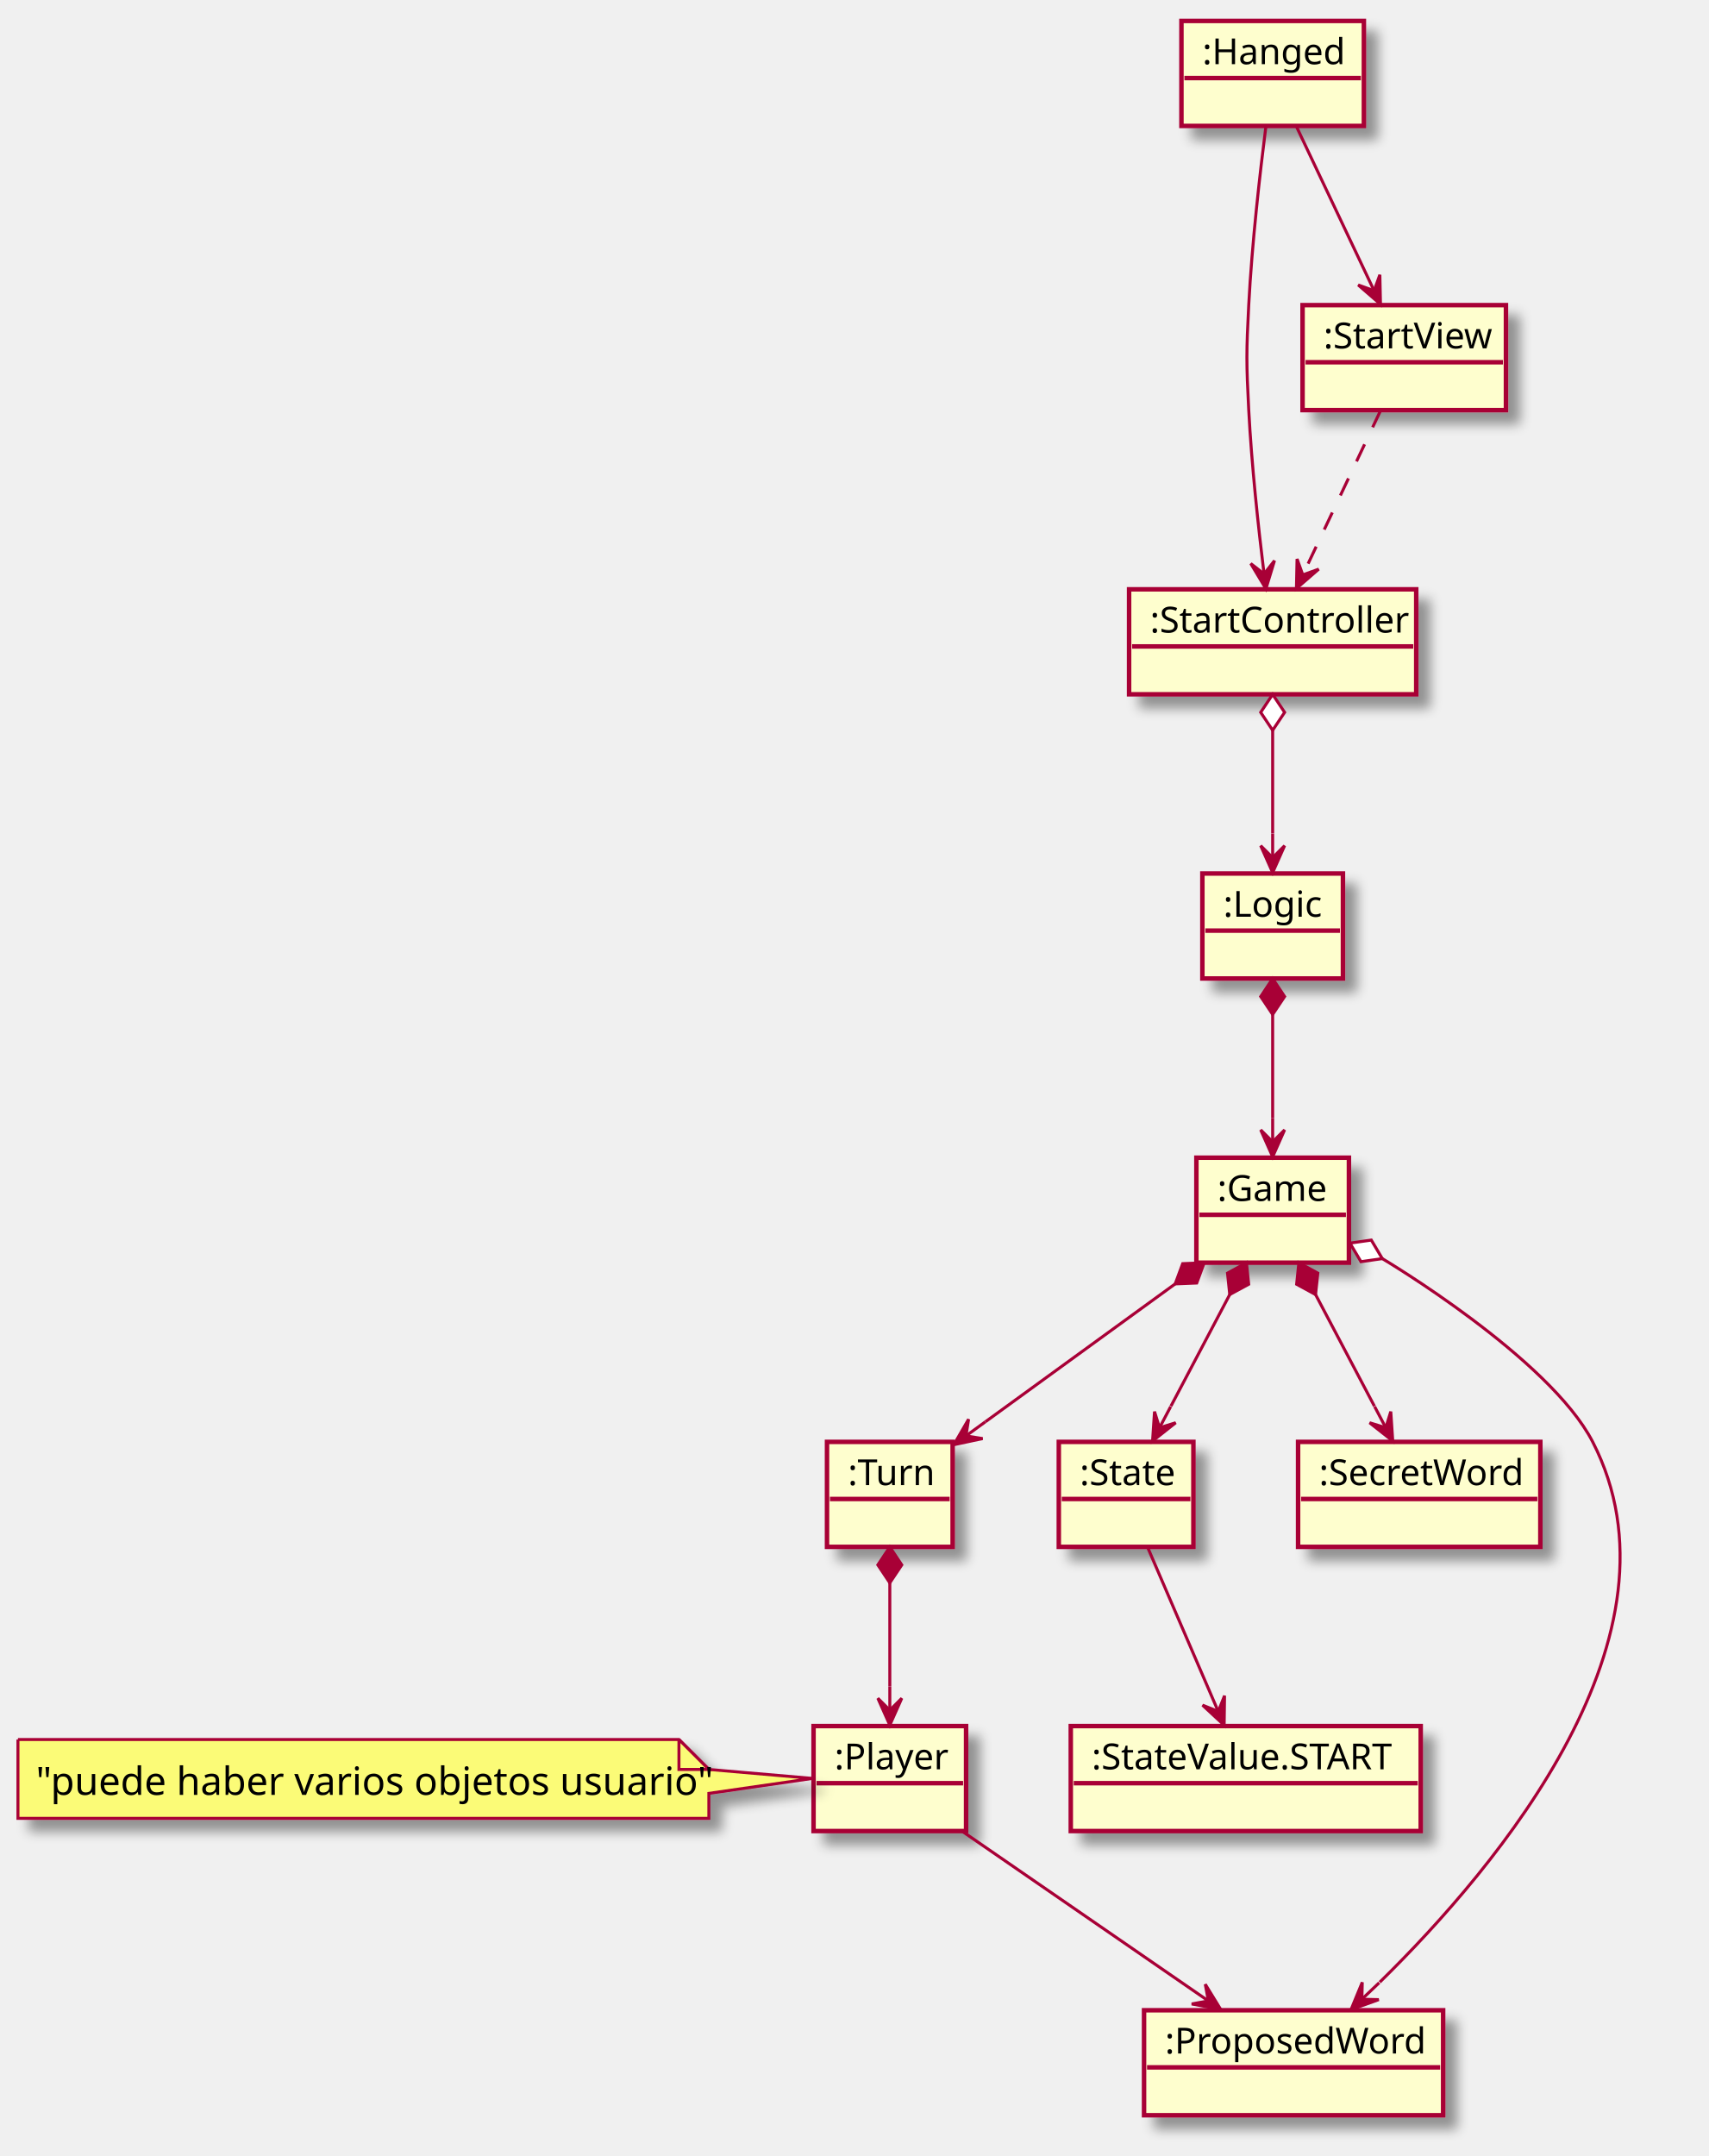
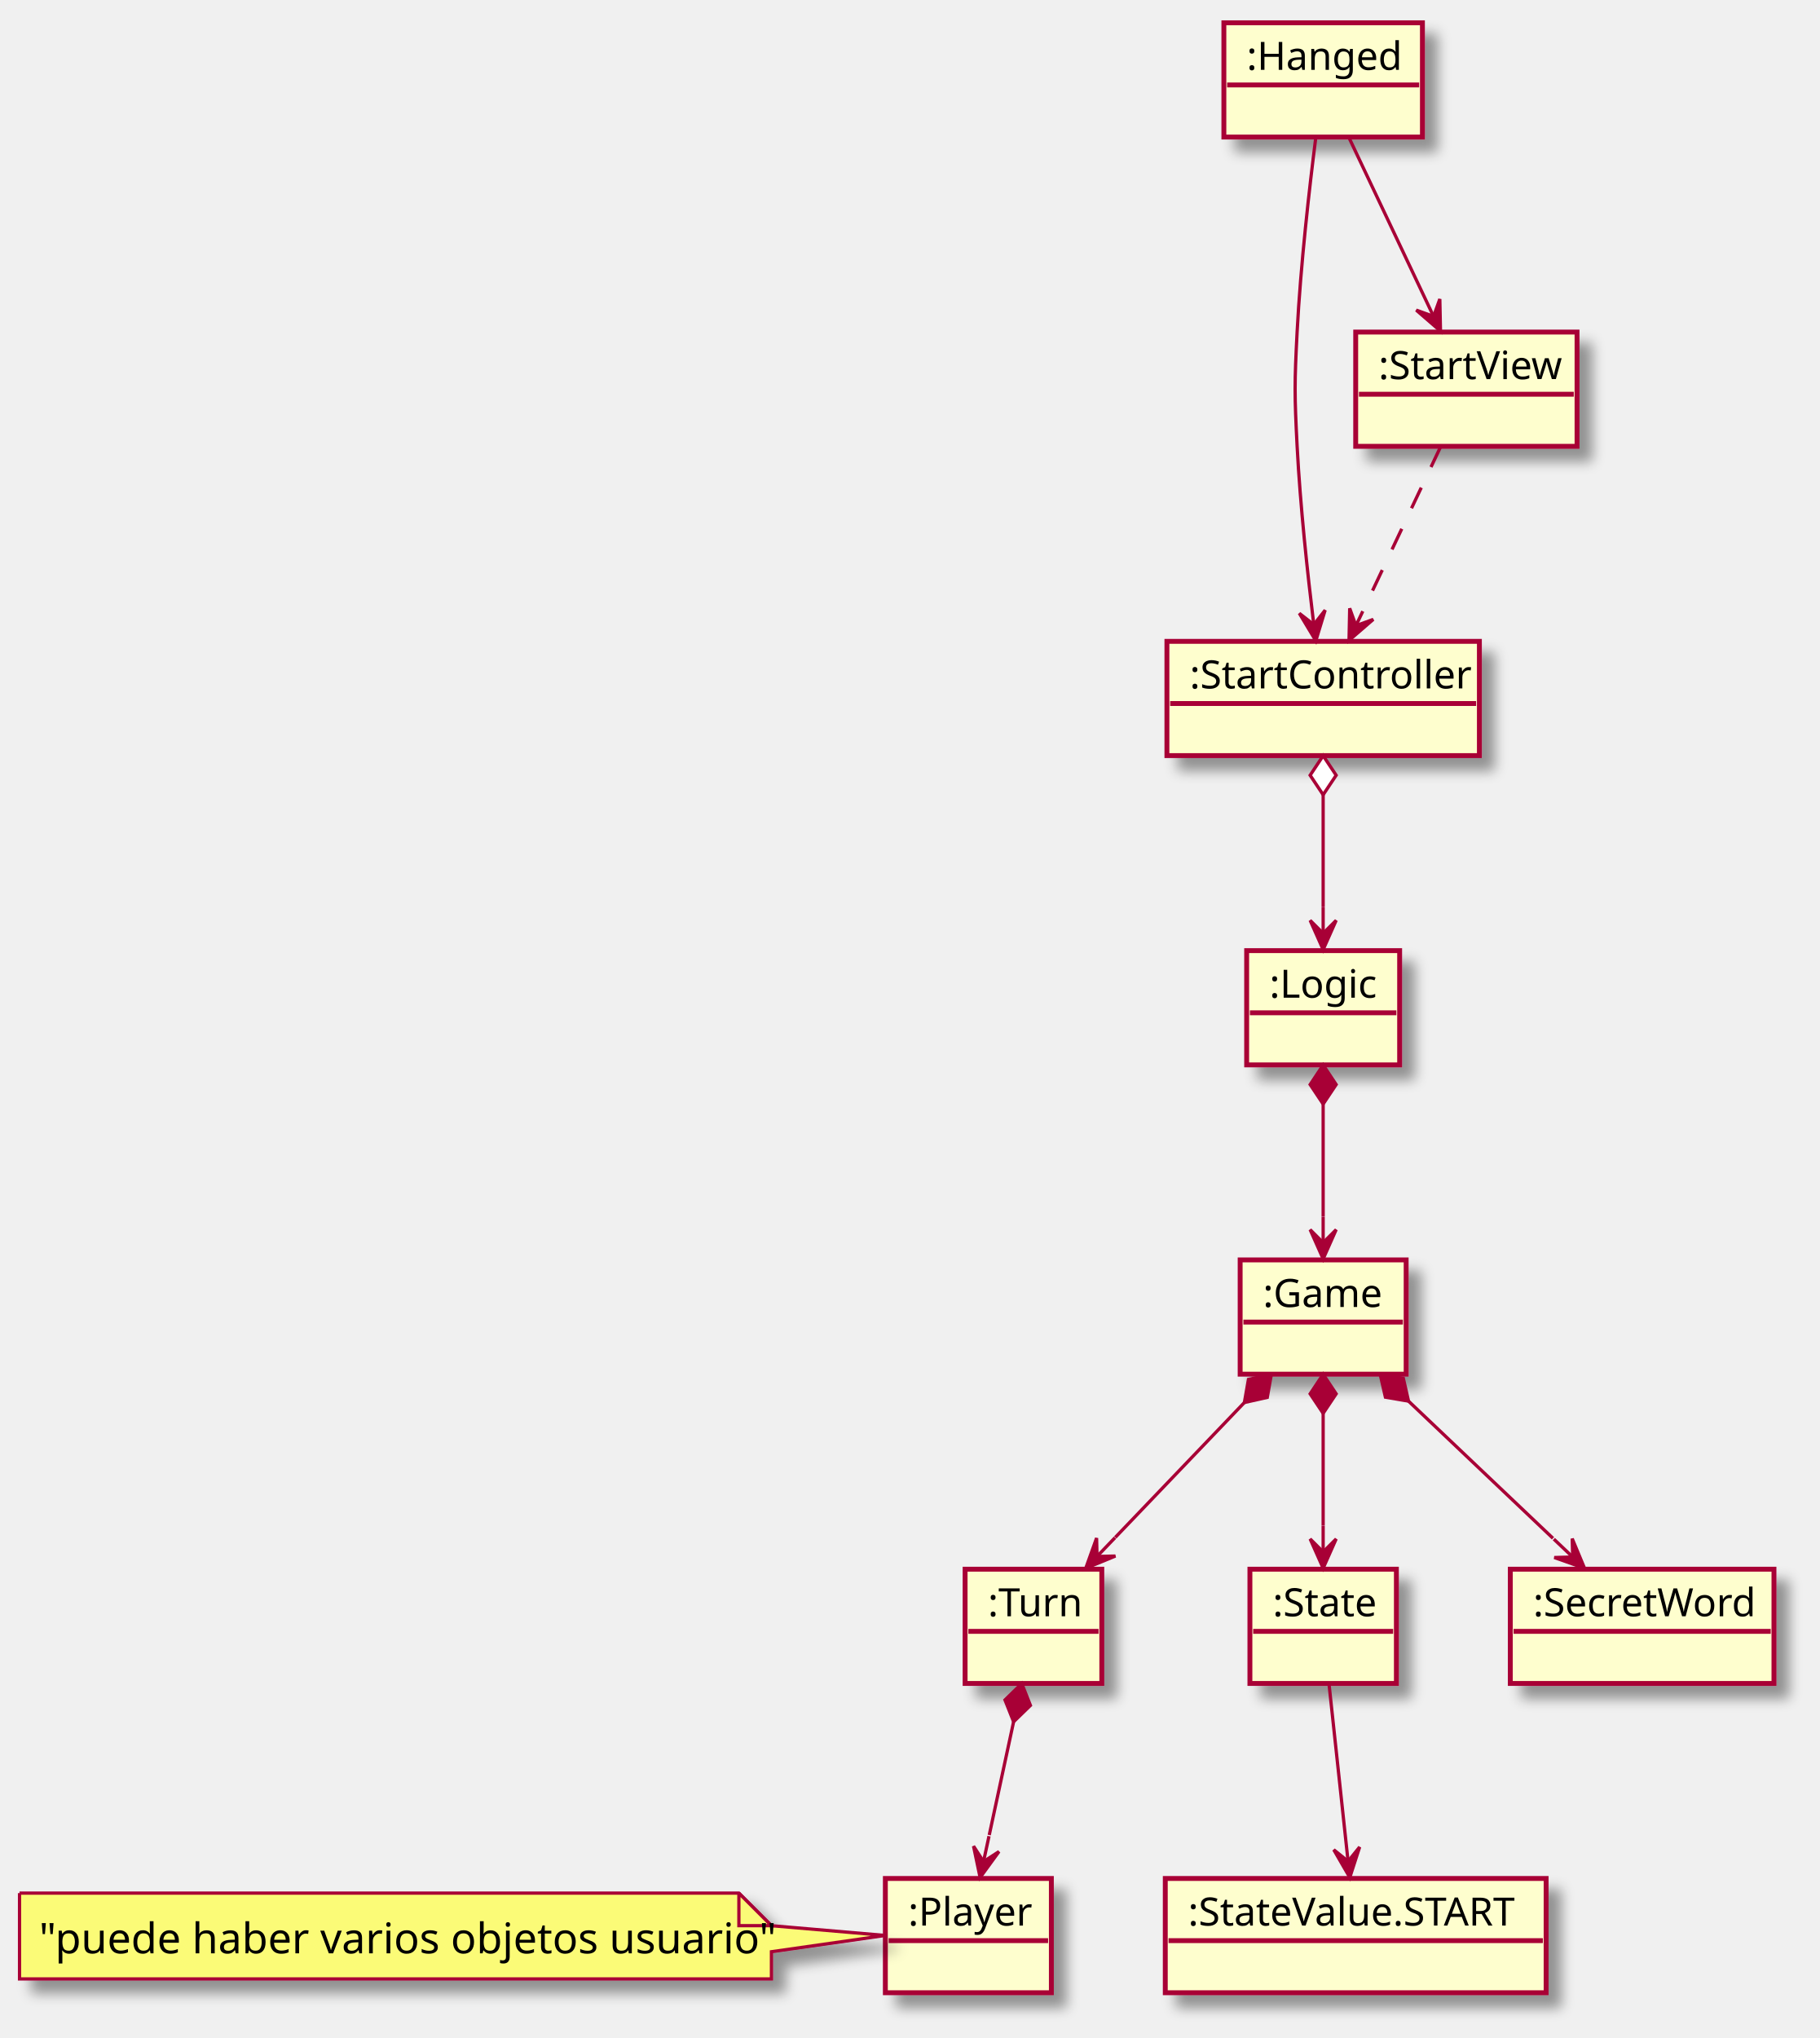
- <svg xmlns="http://www.w3.org/2000/svg" contentScriptType="application/ecmascript" contentStyleType="text/css" height="800.31px" preserveAspectRatio="none" style="width:634px;height:800px;background:#FFFFFF;" version="1.1" viewBox="0 0 634 800" width="634.92px" zoomAndPan="magnify">
+ <svg xmlns="http://www.w3.org/2000/svg" contentScriptType="application/ecmascript" contentStyleType="text/css" height="626px" preserveAspectRatio="none" style="width:559px;height:626px;background:#FFFFFF;" version="1.1" viewBox="0 0 559 626" width="559px" zoomAndPan="magnify">
  <defs>
-     <filter height="300%" id="fh8aglg1ek81x" width="300%" x="-1" y="-1">
-       <feGaussianBlur result="blurOut" stdDeviation="2.22" />
+     <filter height="300%" id="f1isp7dv8qzd3x" width="300%" x="-1" y="-1">
+       <feGaussianBlur result="blurOut" stdDeviation="2.0" />
      <feColorMatrix in="blurOut" result="blurOut2" type="matrix" values="0 0 0 0 0 0 0 0 0 0 0 0 0 0 0 0 0 0 .4 0" />
-       <feOffset dx="4.44" dy="4.44" in="blurOut2" result="blurOut3" />
+       <feOffset dx="4.0" dy="4.0" in="blurOut2" result="blurOut3" />
      <feBlend in="SourceGraphic" in2="blurOut3" mode="normal" />
    </filter>
  </defs>
  <g>
-     <rect fill="#FEFECE" filter="url(#fh8aglg1ek81x)" height="38.954" style="stroke:#A80036;stroke-width:1.665;" width="67.71" x="438.45" y="7.77" />
-     <text fill="#000000" font-family="sans-serif" font-size="13.32" lengthAdjust="spacing" textLength="52.17" x="446.22" y="23.817">:Hanged</text>
-     <line style="stroke:#A80036;stroke-width:1.665;" x1="439.56" x2="505.05" y1="28.964" y2="28.964" />
-     <rect fill="#FEFECE" filter="url(#fh8aglg1ek81x)" height="38.954" style="stroke:#A80036;stroke-width:1.665;" width="46.62" x="306.915" y="535.02" />
-     <text fill="#000000" font-family="sans-serif" font-size="13.32" lengthAdjust="spacing" textLength="31.08" x="314.685" y="551.067">:Turn</text>
-     <line style="stroke:#A80036;stroke-width:1.665;" x1="308.025" x2="352.425" y1="556.214" y2="556.214" />
-     <rect fill="#FEFECE" filter="url(#fh8aglg1ek81x)" height="38.954" style="stroke:#A80036;stroke-width:1.665;" width="106.56" x="419.025" y="218.67" />
-     <text fill="#000000" font-family="sans-serif" font-size="13.32" lengthAdjust="spacing" textLength="91.02" x="426.795" y="234.717">:StartController</text>
-     <line style="stroke:#A80036;stroke-width:1.665;" x1="420.135" x2="524.475" y1="239.864" y2="239.864" />
-     <rect fill="#FEFECE" filter="url(#fh8aglg1ek81x)" height="38.954" style="stroke:#A80036;stroke-width:1.665;" width="52.17" x="446.22" y="324.12" />
-     <text fill="#000000" font-family="sans-serif" font-size="13.32" lengthAdjust="spacing" textLength="36.63" x="453.99" y="340.167">:Logic</text>
-     <line style="stroke:#A80036;stroke-width:1.665;" x1="447.33" x2="497.28" y1="345.314" y2="345.314" />
-     <rect fill="#FEFECE" filter="url(#fh8aglg1ek81x)" height="38.954" style="stroke:#A80036;stroke-width:1.665;" width="56.61" x="444" y="429.57" />
-     <text fill="#000000" font-family="sans-serif" font-size="13.32" lengthAdjust="spacing" textLength="41.07" x="451.77" y="445.617">:Game</text>
-     <line style="stroke:#A80036;stroke-width:1.665;" x1="445.11" x2="499.5" y1="450.764" y2="450.764" />
-     <rect fill="#FEFECE" filter="url(#fh8aglg1ek81x)" height="38.954" style="stroke:#A80036;stroke-width:1.665;" width="49.95" x="392.94" y="535.02" />
-     <text fill="#000000" font-family="sans-serif" font-size="13.32" lengthAdjust="spacing" textLength="34.41" x="400.71" y="551.067">:State</text>
-     <line style="stroke:#A80036;stroke-width:1.665;" x1="394.05" x2="441.78" y1="556.214" y2="556.214" />
-     <rect fill="#FEFECE" filter="url(#fh8aglg1ek81x)" height="38.954" style="stroke:#A80036;stroke-width:1.665;" width="56.61" x="301.92" y="640.47" />
-     <text fill="#000000" font-family="sans-serif" font-size="13.32" lengthAdjust="spacing" textLength="41.07" x="309.69" y="656.517">:Player</text>
-     <line style="stroke:#A80036;stroke-width:1.665;" x1="303.03" x2="357.42" y1="661.664" y2="661.664" />
-     <rect fill="#FEFECE" filter="url(#fh8aglg1ek81x)" height="38.954" style="stroke:#A80036;stroke-width:1.665;" width="75.48" x="483.405" y="113.22" />
-     <text fill="#000000" font-family="sans-serif" font-size="13.32" lengthAdjust="spacing" textLength="59.94" x="491.175" y="129.267">:StartView</text>
-     <line style="stroke:#A80036;stroke-width:1.665;" x1="484.515" x2="557.775" y1="134.414" y2="134.414" />
-     <rect fill="#FEFECE" filter="url(#fh8aglg1ek81x)" height="38.954" style="stroke:#A80036;stroke-width:1.665;" width="89.91" x="481.74" y="535.02" />
-     <text fill="#000000" font-family="sans-serif" font-size="13.32" lengthAdjust="spacing" textLength="74.37" x="489.51" y="551.067">:SecretWord</text>
-     <line style="stroke:#A80036;stroke-width:1.665;" x1="482.85" x2="570.54" y1="556.214" y2="556.214" />
-     <rect fill="#FEFECE" filter="url(#fh8aglg1ek81x)" height="38.954" style="stroke:#A80036;stroke-width:1.665;" width="111" x="424.575" y="745.92" />
-     <text fill="#000000" font-family="sans-serif" font-size="13.32" lengthAdjust="spacing" textLength="95.46" x="432.345" y="761.967">:ProposedWord</text>
-     <line style="stroke:#A80036;stroke-width:1.665;" x1="425.685" x2="534.465" y1="767.114" y2="767.114" />
-     <rect fill="#FEFECE" filter="url(#fh8aglg1ek81x)" height="38.954" style="stroke:#A80036;stroke-width:1.665;" width="129.87" x="397.38" y="640.47" />
-     <text fill="#000000" font-family="sans-serif" font-size="13.32" lengthAdjust="spacing" textLength="114.33" x="405.15" y="656.517">:StateValue.START</text>
-     <line style="stroke:#A80036;stroke-width:1.665;" x1="398.49" x2="526.14" y1="661.664" y2="661.664" />
-     <path d="M6.66,645.465 L6.66,674.715 A0,0 0 0 0 6.66,674.715 L263.07,674.715 A0,0 0 0 0 263.07,674.715 L263.07,665.445 L301.531,659.895 L263.07,656.565 L263.07,656.565 L251.97,645.465 L6.66,645.465 A0,0 0 0 0 6.66,645.465 " fill="#FBFB77" filter="url(#fh8aglg1ek81x)" style="stroke:#A80036;stroke-width:1.11;" />
-     <path d="M251.97,645.465 L251.97,656.565 L263.07,656.565 L251.97,645.465 " fill="#FBFB77" style="stroke:#A80036;stroke-width:1.11;" />
-     <text fill="#000000" font-family="sans-serif" font-size="14.43" lengthAdjust="spacing" textLength="233.1" x="13.32" y="665.995">"puede haber varios objetos usuario"</text>
-     <path codeLine="15" d="M481.041,46.764 C489.11,63.825 501.154,89.288 509.945,107.848 " fill="none" id="Hanged-to-StartView" style="stroke:#A80036;stroke-width:1.11;" />
-     <polygon fill="#A80036" points="512.321,112.887,512.089,101.957,509.96,107.864,504.053,105.735,512.321,112.887" style="stroke:#A80036;stroke-width:1.11;" />
-     <path codeLine="16" d="M469.808,46.809 C467.621,63.992 464.624,90.276 463.425,113.22 C462.526,130.458 462.526,134.832 463.425,152.07 C464.491,172.505 466.988,195.593 469.064,212.532 " fill="none" id="Hanged-to-StartController" style="stroke:#A80036;stroke-width:1.11;" />
-     <polygon fill="#A80036" points="469.808,218.481,472.989,208.022,469.127,212.973,464.176,209.111,469.808,218.481" style="stroke:#A80036;stroke-width:1.11;" />
-     <path codeLine="17" d="M512.409,152.214 C504.34,169.275 492.296,194.738 483.505,213.298 " fill="none" id="StartView-to-StartController" style="stroke:#A80036;stroke-width:1.11;stroke-dasharray:7.0,7.0;" />
-     <polygon fill="#A80036" points="481.13,218.337,489.397,211.185,483.49,213.314,481.361,207.407,481.13,218.337" style="stroke:#A80036;stroke-width:1.11;" />
-     <path codeLine="18" d="M472.305,270.984 C472.305,270.984 472.305,297.425 472.305,309.301 " fill="none" id="StartController-Logic" style="stroke:#A80036;stroke-width:1.11;" />
-     <polygon fill="#A80036" points="472.305,323.787,476.745,313.797,472.305,318.237,467.865,313.797,472.305,323.787" style="stroke:#A80036;stroke-width:1.11;" />
-     <line style="stroke:#A80036;stroke-width:1.11;" x1="472.305" x2="472.305" y1="318.237" y2="309.357" />
-     <polygon fill="#FFFFFF" points="472.305,257.664,467.865,264.324,472.305,270.984,476.745,264.324,472.305,257.664" style="stroke:#A80036;stroke-width:1.11;" />
-     <path codeLine="19" d="M472.305,376.434 C472.305,376.434 472.305,402.875 472.305,414.752 " fill="none" id="Logic-Game" style="stroke:#A80036;stroke-width:1.11;" />
-     <polygon fill="#A80036" points="472.305,429.237,476.745,419.247,472.305,423.687,467.865,419.247,472.305,429.237" style="stroke:#A80036;stroke-width:1.11;" />
-     <line style="stroke:#A80036;stroke-width:1.11;" x1="472.305" x2="472.305" y1="423.687" y2="414.807" />
-     <polygon fill="#A80036" points="472.305,363.114,467.865,369.774,472.305,376.434,476.745,369.774,472.305,363.114" style="stroke:#A80036;stroke-width:1.11;" />
-     <path codeLine="20" d="M436.134,476.396 C436.134,476.396 386.802,512.221 365.69,527.572 " fill="none" id="Game-Turn" style="stroke:#A80036;stroke-width:1.11;" />
-     <polygon fill="#A80036" points="353.99,536.074,364.681,533.792,358.479,532.811,359.46,526.609,353.99,536.074" style="stroke:#A80036;stroke-width:1.11;" />
-     <line style="stroke:#A80036;stroke-width:1.11;" x1="358.479" x2="365.662" y1="532.811" y2="527.583" />
-     <polygon fill="#A80036" points="446.908,468.564,438.911,468.889,436.134,476.396,444.132,476.072,446.908,468.564" style="stroke:#A80036;stroke-width:1.11;" />
-     <path codeLine="21" d="M456.38,480.353 C456.38,480.353 441.269,509.002 434.543,521.778 " fill="none" id="Game-State" style="stroke:#A80036;stroke-width:1.11;" />
-     <polygon fill="#A80036" points="427.738,534.687,436.322,527.917,430.325,529.777,428.466,523.779,427.738,534.687" style="stroke:#A80036;stroke-width:1.11;" />
-     <line style="stroke:#A80036;stroke-width:1.11;" x1="430.325" x2="434.46" y1="529.777" y2="521.922" />
-     <polygon fill="#A80036" points="462.581,468.564,455.551,472.391,456.38,480.353,463.41,476.526,462.581,468.564" style="stroke:#A80036;stroke-width:1.11;" />
-     <path codeLine="22" d="M488.23,480.353 C488.23,480.353 503.341,509.002 510.067,521.778 " fill="none" id="Game-SecretWord" style="stroke:#A80036;stroke-width:1.11;" />
-     <polygon fill="#A80036" points="516.871,534.687,516.144,523.779,514.285,529.777,508.288,527.917,516.871,534.687" style="stroke:#A80036;stroke-width:1.11;" />
-     <line style="stroke:#A80036;stroke-width:1.11;" x1="514.285" x2="510.151" y1="529.777" y2="521.922" />
-     <polygon fill="#A80036" points="482.029,468.564,481.2,476.526,488.23,480.353,489.059,472.391,482.029,468.564" style="stroke:#A80036;stroke-width:1.11;" />
-     <path codeLine="23" d="M425.851,574.014 C433.133,590.931 443.956,616.106 451.925,634.62 " fill="none" id="State-to-StateValue" style="stroke:#A80036;stroke-width:1.11;" />
-     <polygon fill="#A80036" points="454.301,640.137,454.447,629.206,452.115,635.036,446.284,632.704,454.301,640.137" style="stroke:#A80036;stroke-width:1.11;" />
-     <path codeLine="24" d="M330.225,587.334 C330.225,587.334 330.225,613.774 330.225,625.652 " fill="none" id="Turn-Player" style="stroke:#A80036;stroke-width:1.11;" />
-     <polygon fill="#A80036" points="330.225,640.137,334.665,630.147,330.225,634.587,325.785,630.147,330.225,640.137" style="stroke:#A80036;stroke-width:1.11;" />
-     <line style="stroke:#A80036;stroke-width:1.11;" x1="330.225" x2="330.225" y1="634.587" y2="625.707" />
-     <polygon fill="#A80036" points="330.225,574.014,325.785,580.674,330.225,587.334,334.665,580.674,330.225,574.014" style="stroke:#A80036;stroke-width:1.11;" />
-     <path codeLine="26" d="M357.02,679.464 C382.639,697.113 421.289,723.742 448.418,742.435 " fill="none" id="Player-to-ProposedWord" style="stroke:#A80036;stroke-width:1.11;" />
-     <polygon fill="#A80036" points="453.013,745.587,447.296,736.269,448.44,742.443,442.266,743.586,453.013,745.587" style="stroke:#A80036;stroke-width:1.11;" />
-     <path codeLine="27" d="M513.002,467.023 C513.002,467.023 575.013,503.785 591.075,535.02 C627.805,606.426 556.554,691.874 512.054,735.508 " fill="none" id="Game-ProposedWord" style="stroke:#A80036;stroke-width:1.11;" />
-     <polygon fill="#A80036" points="501.398,745.665,511.69,741.979,505.413,741.833,505.559,735.555,501.398,745.665" style="stroke:#A80036;stroke-width:1.11;" />
-     <line style="stroke:#A80036;stroke-width:1.11;" x1="505.413" x2="511.843" y1="741.833" y2="735.708" />
-     <polygon fill="#FFFFFF" points="500.987,461.272,505.078,468.152,513.002,467.023,508.912,460.142,500.987,461.272" style="stroke:#A80036;stroke-width:1.11;" />
+     <rect fill="#FEFECE" filter="url(#f1isp7dv8qzd3x)" height="35.094" style="stroke:#A80036;stroke-width:1.5;" width="61" x="376" y="7" />
+     <text fill="#000000" font-family="sans-serif" font-size="12" lengthAdjust="spacing" textLength="47" x="383" y="21.457">:Hanged</text>
+     <line style="stroke:#A80036;stroke-width:1.5;" x1="377" x2="436" y1="26.094" y2="26.094" />
+     <rect fill="#FEFECE" filter="url(#f1isp7dv8qzd3x)" height="35.094" style="stroke:#A80036;stroke-width:1.5;" width="42" x="296.5" y="482" />
+     <text fill="#000000" font-family="sans-serif" font-size="12" lengthAdjust="spacing" textLength="28" x="303.5" y="496.457">:Turn</text>
+     <line style="stroke:#A80036;stroke-width:1.5;" x1="297.5" x2="337.5" y1="501.094" y2="501.094" />
+     <rect fill="#FEFECE" filter="url(#f1isp7dv8qzd3x)" height="35.094" style="stroke:#A80036;stroke-width:1.5;" width="96" x="358.5" y="197" />
+     <text fill="#000000" font-family="sans-serif" font-size="12" lengthAdjust="spacing" textLength="82" x="365.5" y="211.457">:StartController</text>
+     <line style="stroke:#A80036;stroke-width:1.5;" x1="359.5" x2="453.5" y1="216.094" y2="216.094" />
+     <rect fill="#FEFECE" filter="url(#f1isp7dv8qzd3x)" height="35.094" style="stroke:#A80036;stroke-width:1.5;" width="47" x="383" y="292" />
+     <text fill="#000000" font-family="sans-serif" font-size="12" lengthAdjust="spacing" textLength="33" x="390" y="306.457">:Logic</text>
+     <line style="stroke:#A80036;stroke-width:1.5;" x1="384" x2="429" y1="311.094" y2="311.094" />
+     <rect fill="#FEFECE" filter="url(#f1isp7dv8qzd3x)" height="35.094" style="stroke:#A80036;stroke-width:1.5;" width="51" x="381" y="387" />
+     <text fill="#000000" font-family="sans-serif" font-size="12" lengthAdjust="spacing" textLength="37" x="388" y="401.457">:Game</text>
+     <line style="stroke:#A80036;stroke-width:1.5;" x1="382" x2="431" y1="406.094" y2="406.094" />
+     <rect fill="#FEFECE" filter="url(#f1isp7dv8qzd3x)" height="35.094" style="stroke:#A80036;stroke-width:1.5;" width="45" x="384" y="482" />
+     <text fill="#000000" font-family="sans-serif" font-size="12" lengthAdjust="spacing" textLength="31" x="391" y="496.457">:State</text>
+     <line style="stroke:#A80036;stroke-width:1.5;" x1="385" x2="428" y1="501.094" y2="501.094" />
+     <rect fill="#FEFECE" filter="url(#f1isp7dv8qzd3x)" height="35.094" style="stroke:#A80036;stroke-width:1.5;" width="51" x="272" y="577" />
+     <text fill="#000000" font-family="sans-serif" font-size="12" lengthAdjust="spacing" textLength="37" x="279" y="591.457">:Player</text>
+     <line style="stroke:#A80036;stroke-width:1.5;" x1="273" x2="322" y1="596.094" y2="596.094" />
+     <rect fill="#FEFECE" filter="url(#f1isp7dv8qzd3x)" height="35.094" style="stroke:#A80036;stroke-width:1.5;" width="68" x="416.5" y="102" />
+     <text fill="#000000" font-family="sans-serif" font-size="12" lengthAdjust="spacing" textLength="54" x="423.5" y="116.457">:StartView</text>
+     <line style="stroke:#A80036;stroke-width:1.5;" x1="417.5" x2="483.5" y1="121.094" y2="121.094" />
+     <rect fill="#FEFECE" filter="url(#f1isp7dv8qzd3x)" height="35.094" style="stroke:#A80036;stroke-width:1.5;" width="81" x="464" y="482" />
+     <text fill="#000000" font-family="sans-serif" font-size="12" lengthAdjust="spacing" textLength="67" x="471" y="496.457">:SecretWord</text>
+     <line style="stroke:#A80036;stroke-width:1.5;" x1="465" x2="544" y1="501.094" y2="501.094" />
+     <rect fill="#FEFECE" filter="url(#f1isp7dv8qzd3x)" height="35.094" style="stroke:#A80036;stroke-width:1.5;" width="117" x="358" y="577" />
+     <text fill="#000000" font-family="sans-serif" font-size="12" lengthAdjust="spacing" textLength="103" x="365" y="591.457">:StateValue.START</text>
+     <line style="stroke:#A80036;stroke-width:1.5;" x1="359" x2="474" y1="596.094" y2="596.094" />
+     <path d="M6,581.5 L6,607.852 A0,0 0 0 0 6,607.852 L237,607.852 A0,0 0 0 0 237,607.852 L237,599.5 L271.98,594.5 L237,591.5 L237,591.5 L227,581.5 L6,581.5 A0,0 0 0 0 6,581.5 " fill="#FBFB77" filter="url(#f1isp7dv8qzd3x)" style="stroke:#A80036;stroke-width:1.0;" />
+     <path d="M227,581.5 L227,591.5 L237,591.5 L227,581.5 " fill="#FBFB77" style="stroke:#A80036;stroke-width:1.0;" />
+     <text fill="#000000" font-family="sans-serif" font-size="13" lengthAdjust="spacing" textLength="210" x="12" y="599.995">"puede haber varios objetos usuario"</text>
+     <path codeLine="14" d="M414.37,42.13 C421.64,57.5 432.49,80.44 440.41,97.16 " fill="none" id="Hanged-to-StartView" style="stroke:#A80036;stroke-width:1.0;" />
+     <polygon fill="#A80036" points="442.55,101.7,442.342,91.853,440.423,97.175,435.101,95.256,442.55,101.7" style="stroke:#A80036;stroke-width:1.0;" />
+     <path codeLine="15" d="M404.25,42.17 C402.28,57.65 399.58,81.33 398.5,102 C397.69,117.53 397.69,121.47 398.5,137 C399.46,155.41 401.71,176.21 403.58,191.47 " fill="none" id="Hanged-to-StartController" style="stroke:#A80036;stroke-width:1.0;" />
+     <polygon fill="#A80036" points="404.25,196.83,407.116,187.407,403.637,191.868,399.176,188.388,404.25,196.83" style="stroke:#A80036;stroke-width:1.0;" />
+     <path codeLine="16" d="M442.63,137.13 C435.36,152.5 424.51,175.44 416.59,192.16 " fill="none" id="StartView-to-StartController" style="stroke:#A80036;stroke-width:1.0;stroke-dasharray:7.0,7.0;" />
+     <polygon fill="#A80036" points="414.45,196.7,421.899,190.256,416.577,192.175,414.658,186.853,414.45,196.7" style="stroke:#A80036;stroke-width:1.0;" />
+     <path codeLine="17" d="M406.5,244.13 C406.5,244.13 406.5,267.95 406.5,278.65 " fill="none" id="StartController-Logic" style="stroke:#A80036;stroke-width:1.0;" />
+     <polygon fill="#A80036" points="406.5,291.7,410.5,282.7,406.5,286.7,402.5,282.7,406.5,291.7" style="stroke:#A80036;stroke-width:1.0;" />
+     <line style="stroke:#A80036;stroke-width:1.0;" x1="406.5" x2="406.5" y1="286.7" y2="278.7" />
+     <polygon fill="#FFFFFF" points="406.5,232.13,402.5,238.13,406.5,244.13,410.5,238.13,406.5,232.13" style="stroke:#A80036;stroke-width:1.0;" />
+     <path codeLine="18" d="M406.5,339.13 C406.5,339.13 406.5,362.95 406.5,373.65 " fill="none" id="Logic-Game" style="stroke:#A80036;stroke-width:1.0;" />
+     <polygon fill="#A80036" points="406.5,386.7,410.5,377.7,406.5,381.7,402.5,377.7,406.5,386.7" style="stroke:#A80036;stroke-width:1.0;" />
+     <line style="stroke:#A80036;stroke-width:1.0;" x1="406.5" x2="406.5" y1="381.7" y2="373.7" />
+     <polygon fill="#A80036" points="406.5,327.13,402.5,333.13,406.5,339.13,410.5,333.13,406.5,327.13" style="stroke:#A80036;stroke-width:1.0;" />
+     <path codeLine="19" d="M382.298,430.804 C382.298,430.804 354.69,459.63 342.64,472.23 " fill="none" id="Game-Turn" style="stroke:#A80036;stroke-width:1.0;" />
+     <polygon fill="#A80036" points="333.57,481.7,342.68,477.958,337.025,478.086,336.898,472.43,333.57,481.7" style="stroke:#A80036;stroke-width:1.0;" />
+     <line style="stroke:#A80036;stroke-width:1.0;" x1="337.025" x2="342.56" y1="478.086" y2="472.315" />
+     <polygon fill="#A80036" points="390.59,422.13,383.553,423.703,382.298,430.804,389.335,429.231,390.59,422.13" style="stroke:#A80036;stroke-width:1.0;" />
+     <path codeLine="20" d="M406.5,434.13 C406.5,434.13 406.5,457.95 406.5,468.65 " fill="none" id="Game-State" style="stroke:#A80036;stroke-width:1.0;" />
+     <polygon fill="#A80036" points="406.5,481.7,410.5,472.7,406.5,476.7,402.5,472.7,406.5,481.7" style="stroke:#A80036;stroke-width:1.0;" />
+     <line style="stroke:#A80036;stroke-width:1.0;" x1="406.5" x2="406.5" y1="476.7" y2="468.7" />
+     <polygon fill="#A80036" points="406.5,422.13,402.5,428.13,406.5,434.13,410.5,428.13,406.5,422.13" style="stroke:#A80036;stroke-width:1.0;" />
+     <path codeLine="21" d="M432.733,430.382 C432.733,430.382 463.62,459.71 477.11,472.51 " fill="none" id="Game-SecretWord" style="stroke:#A80036;stroke-width:1.0;" />
+     <polygon fill="#A80036" points="486.8,481.7,483.016,472.607,483.17,478.262,477.515,478.416,486.8,481.7" style="stroke:#A80036;stroke-width:1.0;" />
+     <line style="stroke:#A80036;stroke-width:1.0;" x1="483.17" x2="477.37" y1="478.262" y2="472.755" />
+     <polygon fill="#A80036" points="424.02,422.13,425.626,429.16,432.733,430.382,431.127,423.351,424.02,422.13" style="stroke:#A80036;stroke-width:1.0;" />
+     <path codeLine="22" d="M408.29,517.13 C409.91,532.24 412.32,554.66 414.11,571.3 " fill="none" id="State-to-StateValue" style="stroke:#A80036;stroke-width:1.0;" />
+     <polygon fill="#A80036" points="414.69,576.7,417.716,567.327,414.161,571.728,409.761,568.173,414.69,576.7" style="stroke:#A80036;stroke-width:1.0;" />
+     <path codeLine="23" d="M311.402,528.863 C311.402,528.863 306.22,552.95 303.92,563.65 " fill="none" id="Turn-Player" style="stroke:#A80036;stroke-width:1.0;" />
+     <polygon fill="#A80036" points="301.11,576.7,306.911,568.741,302.16,571.812,299.09,567.061,301.11,576.7" style="stroke:#A80036;stroke-width:1.0;" />
+     <line style="stroke:#A80036;stroke-width:1.0;" x1="302.16" x2="303.845" y1="571.812" y2="563.995" />
+     <polygon fill="#A80036" points="313.92,517.13,308.75,522.157,311.402,528.863,316.572,523.836,313.92,517.13" style="stroke:#A80036;stroke-width:1.0;" />
  </g>
</svg>
